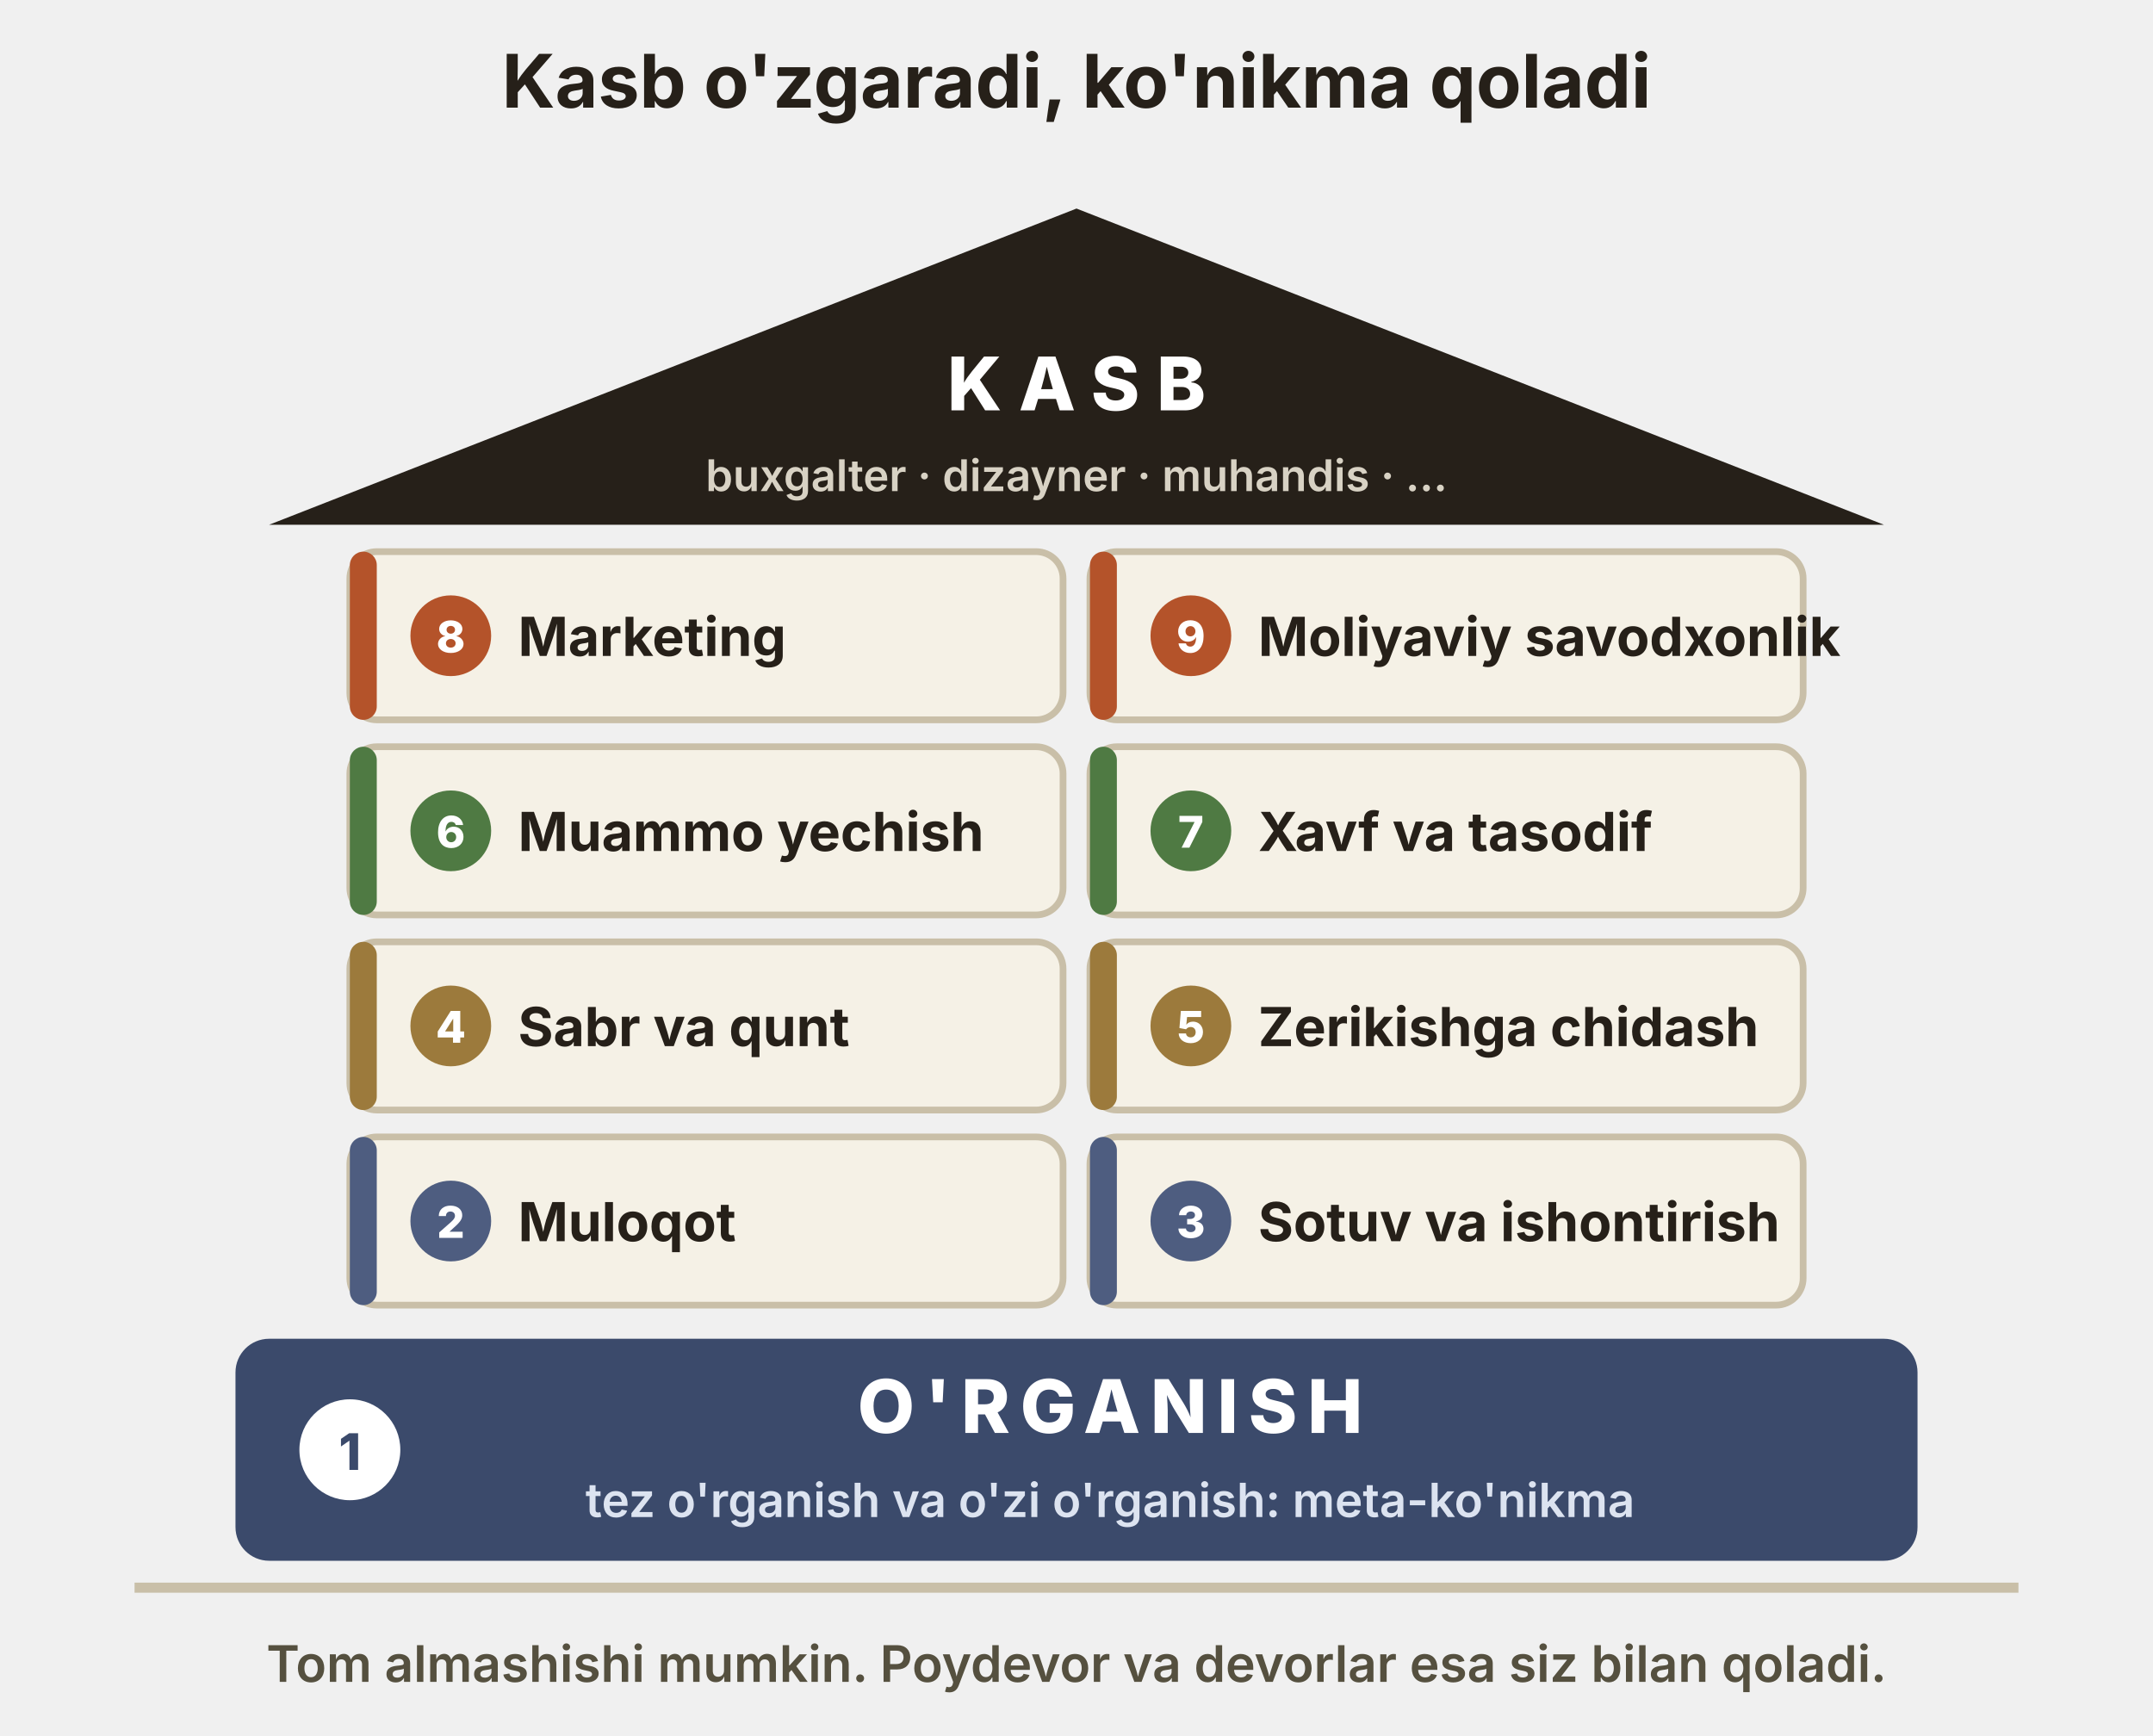
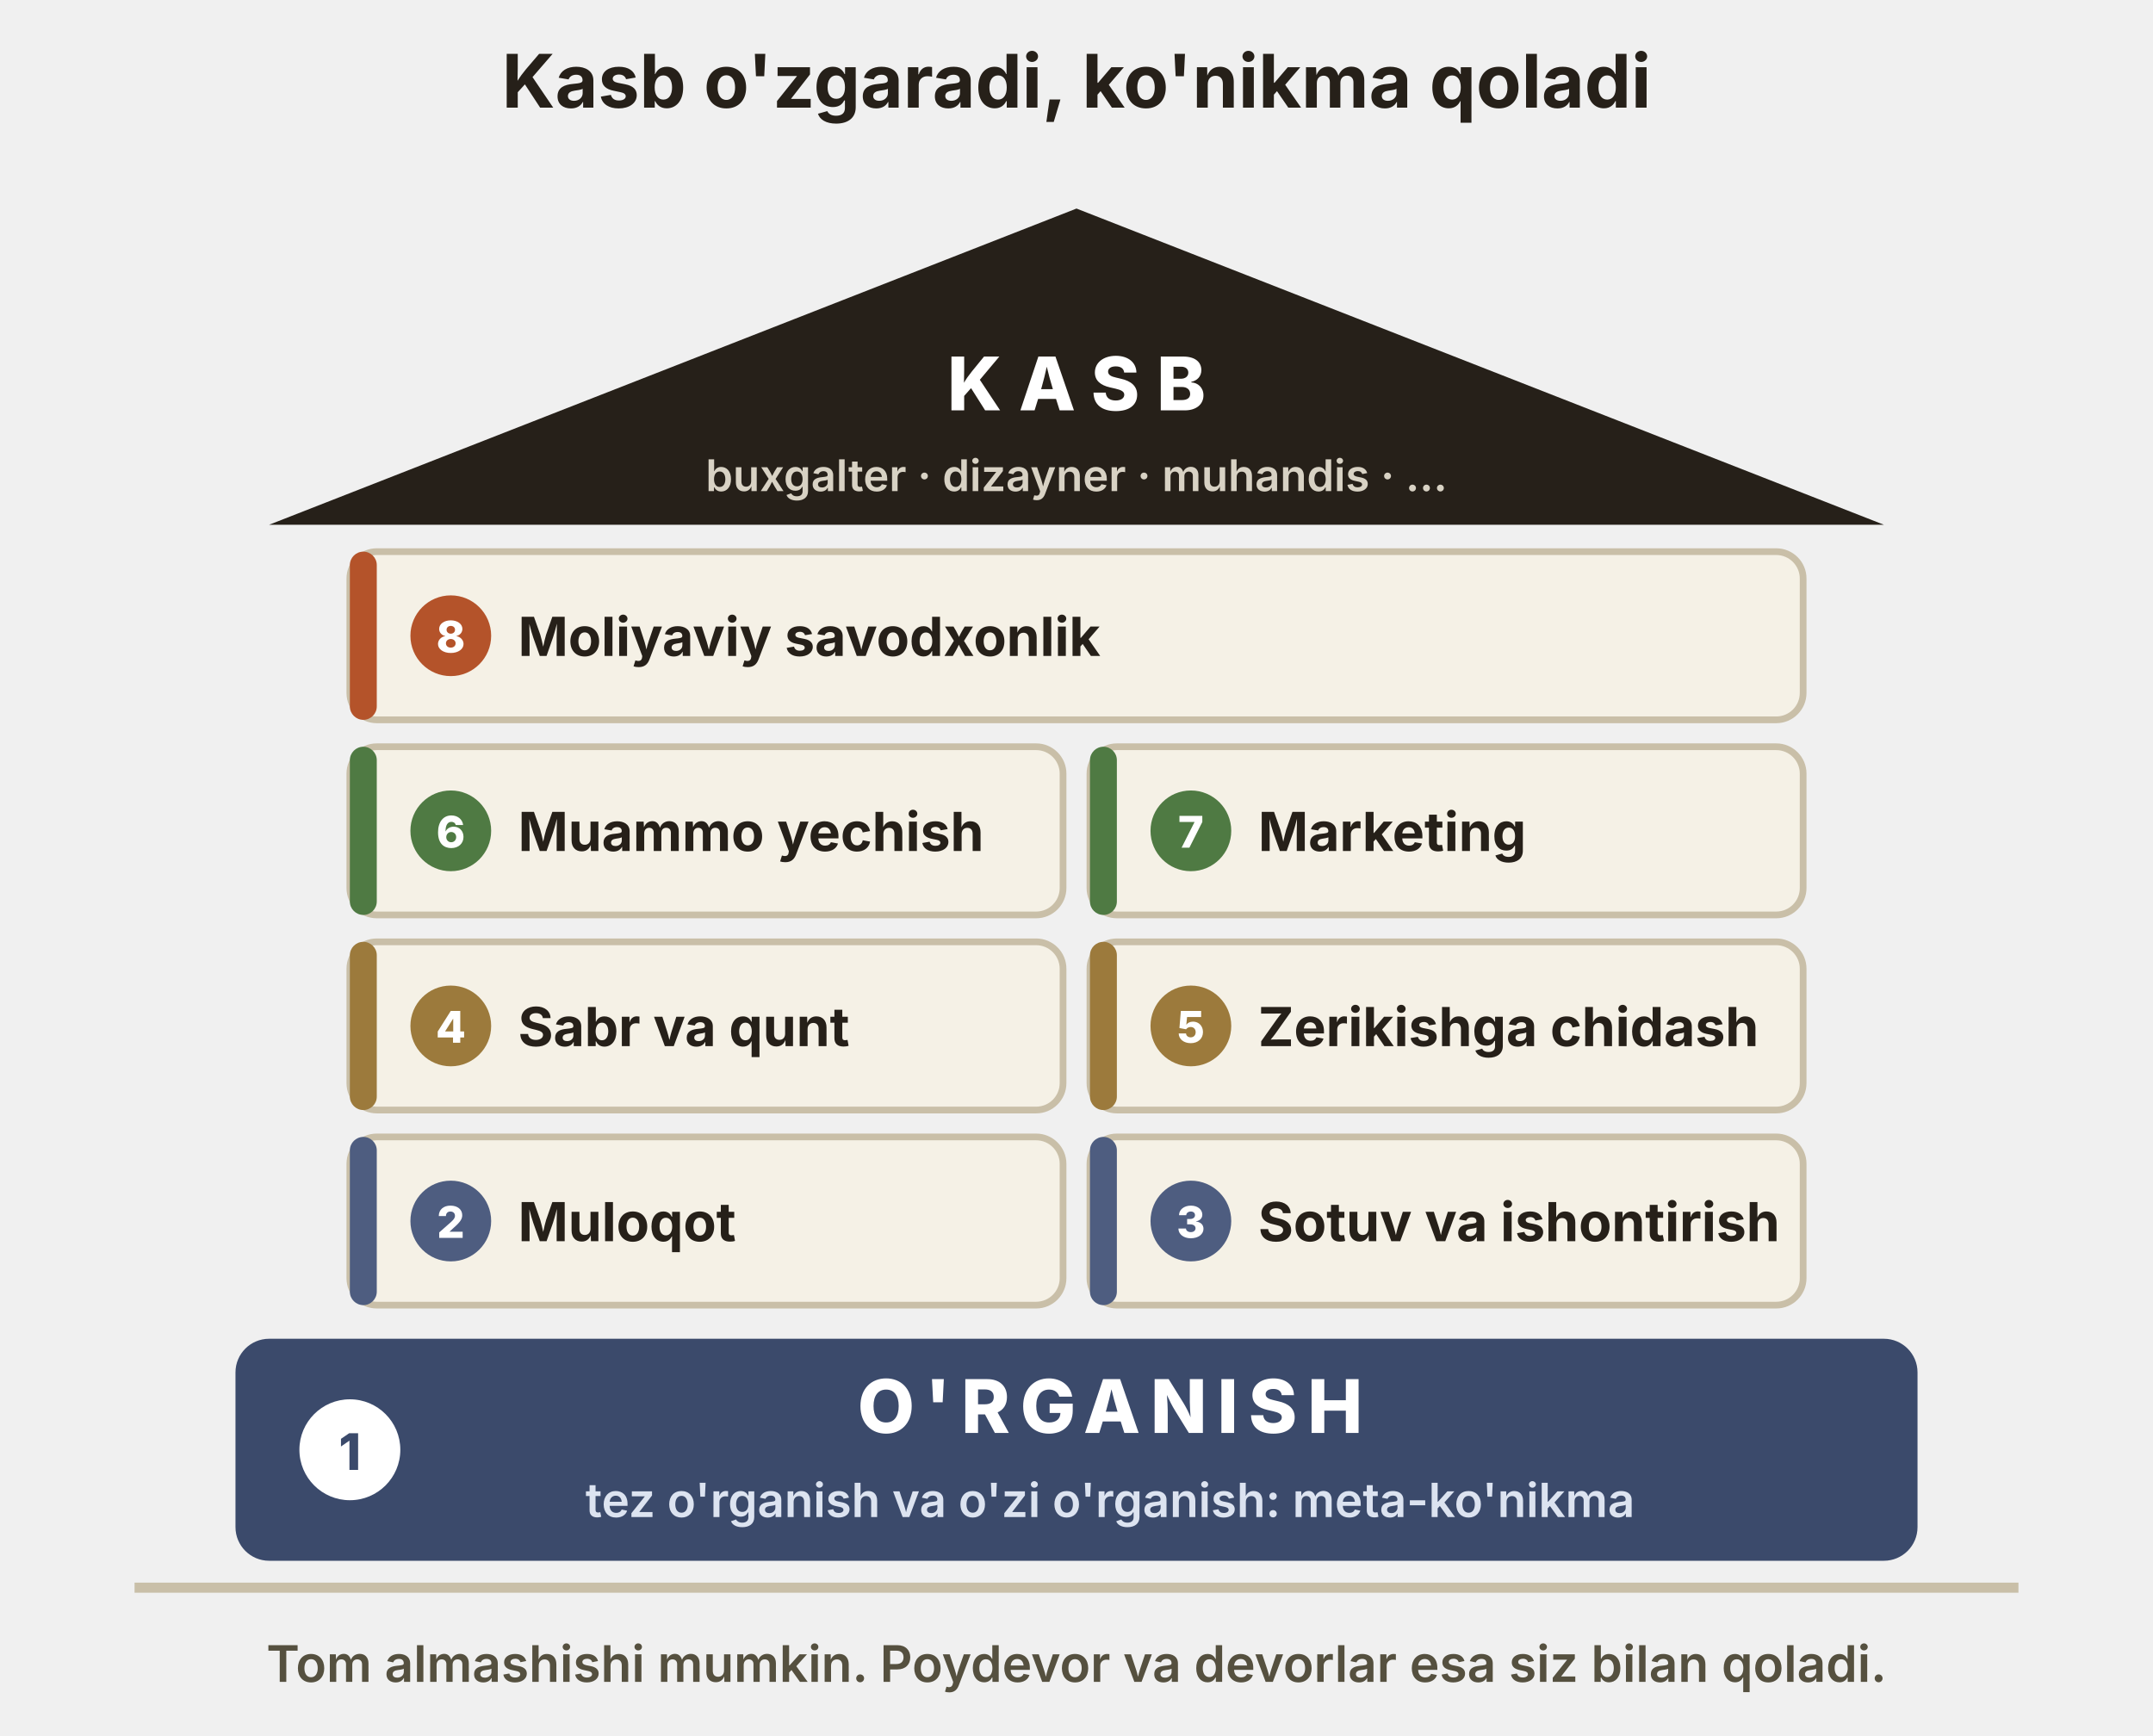
- <svg xmlns="http://www.w3.org/2000/svg" viewBox="0 0 640 516" width="640" height="516" role="img" aria-label="Ko'nikmalar uyi: poydevor o'rganish, devorlar muloqot, sotuv, sabr, zerikishga chidash, muammo yechish, xavf va tasodif, marketing va moliyaviy savodxonlik; tomi esa kasb">
+ <svg xmlns="http://www.w3.org/2000/svg" viewBox="0 0 640 516" width="640" height="516" role="img" aria-label="Ko'nikmalar uyi: poydevor o'rganish, devorlar muloqot, sotuv, sabr, zerikishga chidash, muammo yechish, marketing va moliyaviy savodxonlik; tomi esa kasb">
  <text x="320" y="32" font-family="Inter, system-ui, -apple-system, 'Segoe UI', sans-serif" font-size="22" font-weight="700" fill="#262019" text-anchor="middle">Kasb o'zgaradi, ko'nikma qoladi</text>
  <g class="pop" style="transition-delay:0.05s">
    <rect x="70" y="398" width="500" height="66" rx="10" fill="#3B4A6B" />
    <circle cx="104" cy="431" r="15" fill="#FFFFFF" />
    <text x="104" y="437" font-family="Inter, system-ui, -apple-system, 'Segoe UI', sans-serif" font-size="15" font-weight="800" fill="#3B4A6B" text-anchor="middle">1</text>
    <text x="330" y="426" font-family="Inter, system-ui, -apple-system, 'Segoe UI', sans-serif" font-size="22" font-weight="800" fill="#FFFFFF" text-anchor="middle" letter-spacing="3">O'RGANISH</text>
    <text x="330" y="451" font-family="Inter, system-ui, -apple-system, 'Segoe UI', sans-serif" font-size="14" font-weight="600" fill="#DCE3F0" text-anchor="middle">tez o'rganish va o'zi o'rganish: meta-ko'nikma</text>
  </g>
  <g class="pop" style="transition-delay:0.30s">
    <rect x="104" y="338" width="212" height="50" rx="8" fill="#F5F1E6" stroke="#C9BFA8" stroke-width="2" />
    <rect x="104" y="338" width="8" height="50" rx="4" fill="#4E5D80" />
    <circle cx="134" cy="363" r="12" fill="#4E5D80" />
    <text x="134" y="368" font-family="Inter, system-ui, -apple-system, 'Segoe UI', sans-serif" font-size="13" font-weight="800" fill="#FFFFFF" text-anchor="middle">2</text>
    <text x="154" y="369" font-family="Inter, system-ui, -apple-system, 'Segoe UI', sans-serif" font-size="16" font-weight="700" fill="#262019" text-anchor="start">Muloqot</text>
    <rect x="324" y="338" width="212" height="50" rx="8" fill="#F5F1E6" stroke="#C9BFA8" stroke-width="2" />
    <rect x="324" y="338" width="8" height="50" rx="4" fill="#4E5D80" />
    <circle cx="354" cy="363" r="12" fill="#4E5D80" />
    <text x="354" y="368" font-family="Inter, system-ui, -apple-system, 'Segoe UI', sans-serif" font-size="13" font-weight="800" fill="#FFFFFF" text-anchor="middle">3</text>
    <text x="374" y="369" font-family="Inter, system-ui, -apple-system, 'Segoe UI', sans-serif" font-size="16" font-weight="700" fill="#262019" text-anchor="start">Sotuv va ishontirish</text>
  </g>
  <g class="pop" style="transition-delay:0.55s">
    <rect x="104" y="280" width="212" height="50" rx="8" fill="#F5F1E6" stroke="#C9BFA8" stroke-width="2" />
    <rect x="104" y="280" width="8" height="50" rx="4" fill="#9C7A3C" />
    <circle cx="134" cy="305" r="12" fill="#9C7A3C" />
    <text x="134" y="310" font-family="Inter, system-ui, -apple-system, 'Segoe UI', sans-serif" font-size="13" font-weight="800" fill="#FFFFFF" text-anchor="middle">4</text>
    <text x="154" y="311" font-family="Inter, system-ui, -apple-system, 'Segoe UI', sans-serif" font-size="16" font-weight="700" fill="#262019" text-anchor="start">Sabr va qunt</text>
    <rect x="324" y="280" width="212" height="50" rx="8" fill="#F5F1E6" stroke="#C9BFA8" stroke-width="2" />
    <rect x="324" y="280" width="8" height="50" rx="4" fill="#9C7A3C" />
    <circle cx="354" cy="305" r="12" fill="#9C7A3C" />
    <text x="354" y="310" font-family="Inter, system-ui, -apple-system, 'Segoe UI', sans-serif" font-size="13" font-weight="800" fill="#FFFFFF" text-anchor="middle">5</text>
    <text x="374" y="311" font-family="Inter, system-ui, -apple-system, 'Segoe UI', sans-serif" font-size="16" font-weight="700" fill="#262019" text-anchor="start">Zerikishga chidash</text>
  </g>
  <g class="pop" style="transition-delay:0.80s">
    <rect x="104" y="222" width="212" height="50" rx="8" fill="#F5F1E6" stroke="#C9BFA8" stroke-width="2" />
    <rect x="104" y="222" width="8" height="50" rx="4" fill="#4F7A43" />
    <circle cx="134" cy="247" r="12" fill="#4F7A43" />
    <text x="134" y="252" font-family="Inter, system-ui, -apple-system, 'Segoe UI', sans-serif" font-size="13" font-weight="800" fill="#FFFFFF" text-anchor="middle">6</text>
    <text x="154" y="253" font-family="Inter, system-ui, -apple-system, 'Segoe UI', sans-serif" font-size="16" font-weight="700" fill="#262019" text-anchor="start">Muammo yechish</text>
    <rect x="324" y="222" width="212" height="50" rx="8" fill="#F5F1E6" stroke="#C9BFA8" stroke-width="2" />
    <rect x="324" y="222" width="8" height="50" rx="4" fill="#4F7A43" />
    <circle cx="354" cy="247" r="12" fill="#4F7A43" />
    <text x="354" y="252" font-family="Inter, system-ui, -apple-system, 'Segoe UI', sans-serif" font-size="13" font-weight="800" fill="#FFFFFF" text-anchor="middle">7</text>
-     <text x="374" y="253" font-family="Inter, system-ui, -apple-system, 'Segoe UI', sans-serif" font-size="16" font-weight="700" fill="#262019" text-anchor="start">Xavf va tasodif</text>
+     <text x="374" y="253" font-family="Inter, system-ui, -apple-system, 'Segoe UI', sans-serif" font-size="16" font-weight="700" fill="#262019" text-anchor="start">Marketing</text>
  </g>
  <g class="pop" style="transition-delay:1.05s">
-     <rect x="104" y="164" width="212" height="50" rx="8" fill="#F5F1E6" stroke="#C9BFA8" stroke-width="2" />
+     <rect x="104" y="164" width="432" height="50" rx="8" fill="#F5F1E6" stroke="#C9BFA8" stroke-width="2" />
    <rect x="104" y="164" width="8" height="50" rx="4" fill="#B4532A" />
    <circle cx="134" cy="189" r="12" fill="#B4532A" />
    <text x="134" y="194" font-family="Inter, system-ui, -apple-system, 'Segoe UI', sans-serif" font-size="13" font-weight="800" fill="#FFFFFF" text-anchor="middle">8</text>
-     <text x="154" y="195" font-family="Inter, system-ui, -apple-system, 'Segoe UI', sans-serif" font-size="16" font-weight="700" fill="#262019" text-anchor="start">Marketing</text>
-     <rect x="324" y="164" width="212" height="50" rx="8" fill="#F5F1E6" stroke="#C9BFA8" stroke-width="2" />
-     <rect x="324" y="164" width="8" height="50" rx="4" fill="#B4532A" />
-     <circle cx="354" cy="189" r="12" fill="#B4532A" />
-     <text x="354" y="194" font-family="Inter, system-ui, -apple-system, 'Segoe UI', sans-serif" font-size="13" font-weight="800" fill="#FFFFFF" text-anchor="middle">9</text>
-     <text x="374" y="195" font-family="Inter, system-ui, -apple-system, 'Segoe UI', sans-serif" font-size="16" font-weight="700" fill="#262019" text-anchor="start">Moliyaviy savodxonlik</text>
+     <text x="154" y="195" font-family="Inter, system-ui, -apple-system, 'Segoe UI', sans-serif" font-size="16" font-weight="700" fill="#262019" text-anchor="start">Moliyaviy savodxonlik</text>
  </g>
  <g class="pop" style="transition-delay:1.40s">
    <path d="M80,156 L320,62 L560,156 Z" fill="#262019" />
    <text x="320" y="122" font-family="Inter, system-ui, -apple-system, 'Segoe UI', sans-serif" font-size="22" font-weight="800" fill="#FFFFFF" text-anchor="middle" letter-spacing="5">KASB</text>
    <text x="320" y="146" font-family="Inter, system-ui, -apple-system, 'Segoe UI', sans-serif" font-size="13" font-weight="600" fill="#D8D2C4" text-anchor="middle">buxgalter · dizayner · muhandis · ...</text>
  </g>
  <line x1="40" y1="472" x2="600" y2="472" stroke="#C9BFA8" stroke-width="3" />
  <g class="pop" style="transition-delay:1.70s">
    <text x="320" y="500" font-family="Inter, system-ui, -apple-system, 'Segoe UI', sans-serif" font-size="15" font-weight="600" fill="#55503F" text-anchor="middle">Tom almashishi mumkin. Poydevor va devorlar esa siz bilan qoladi.</text>
  </g>
</svg>
